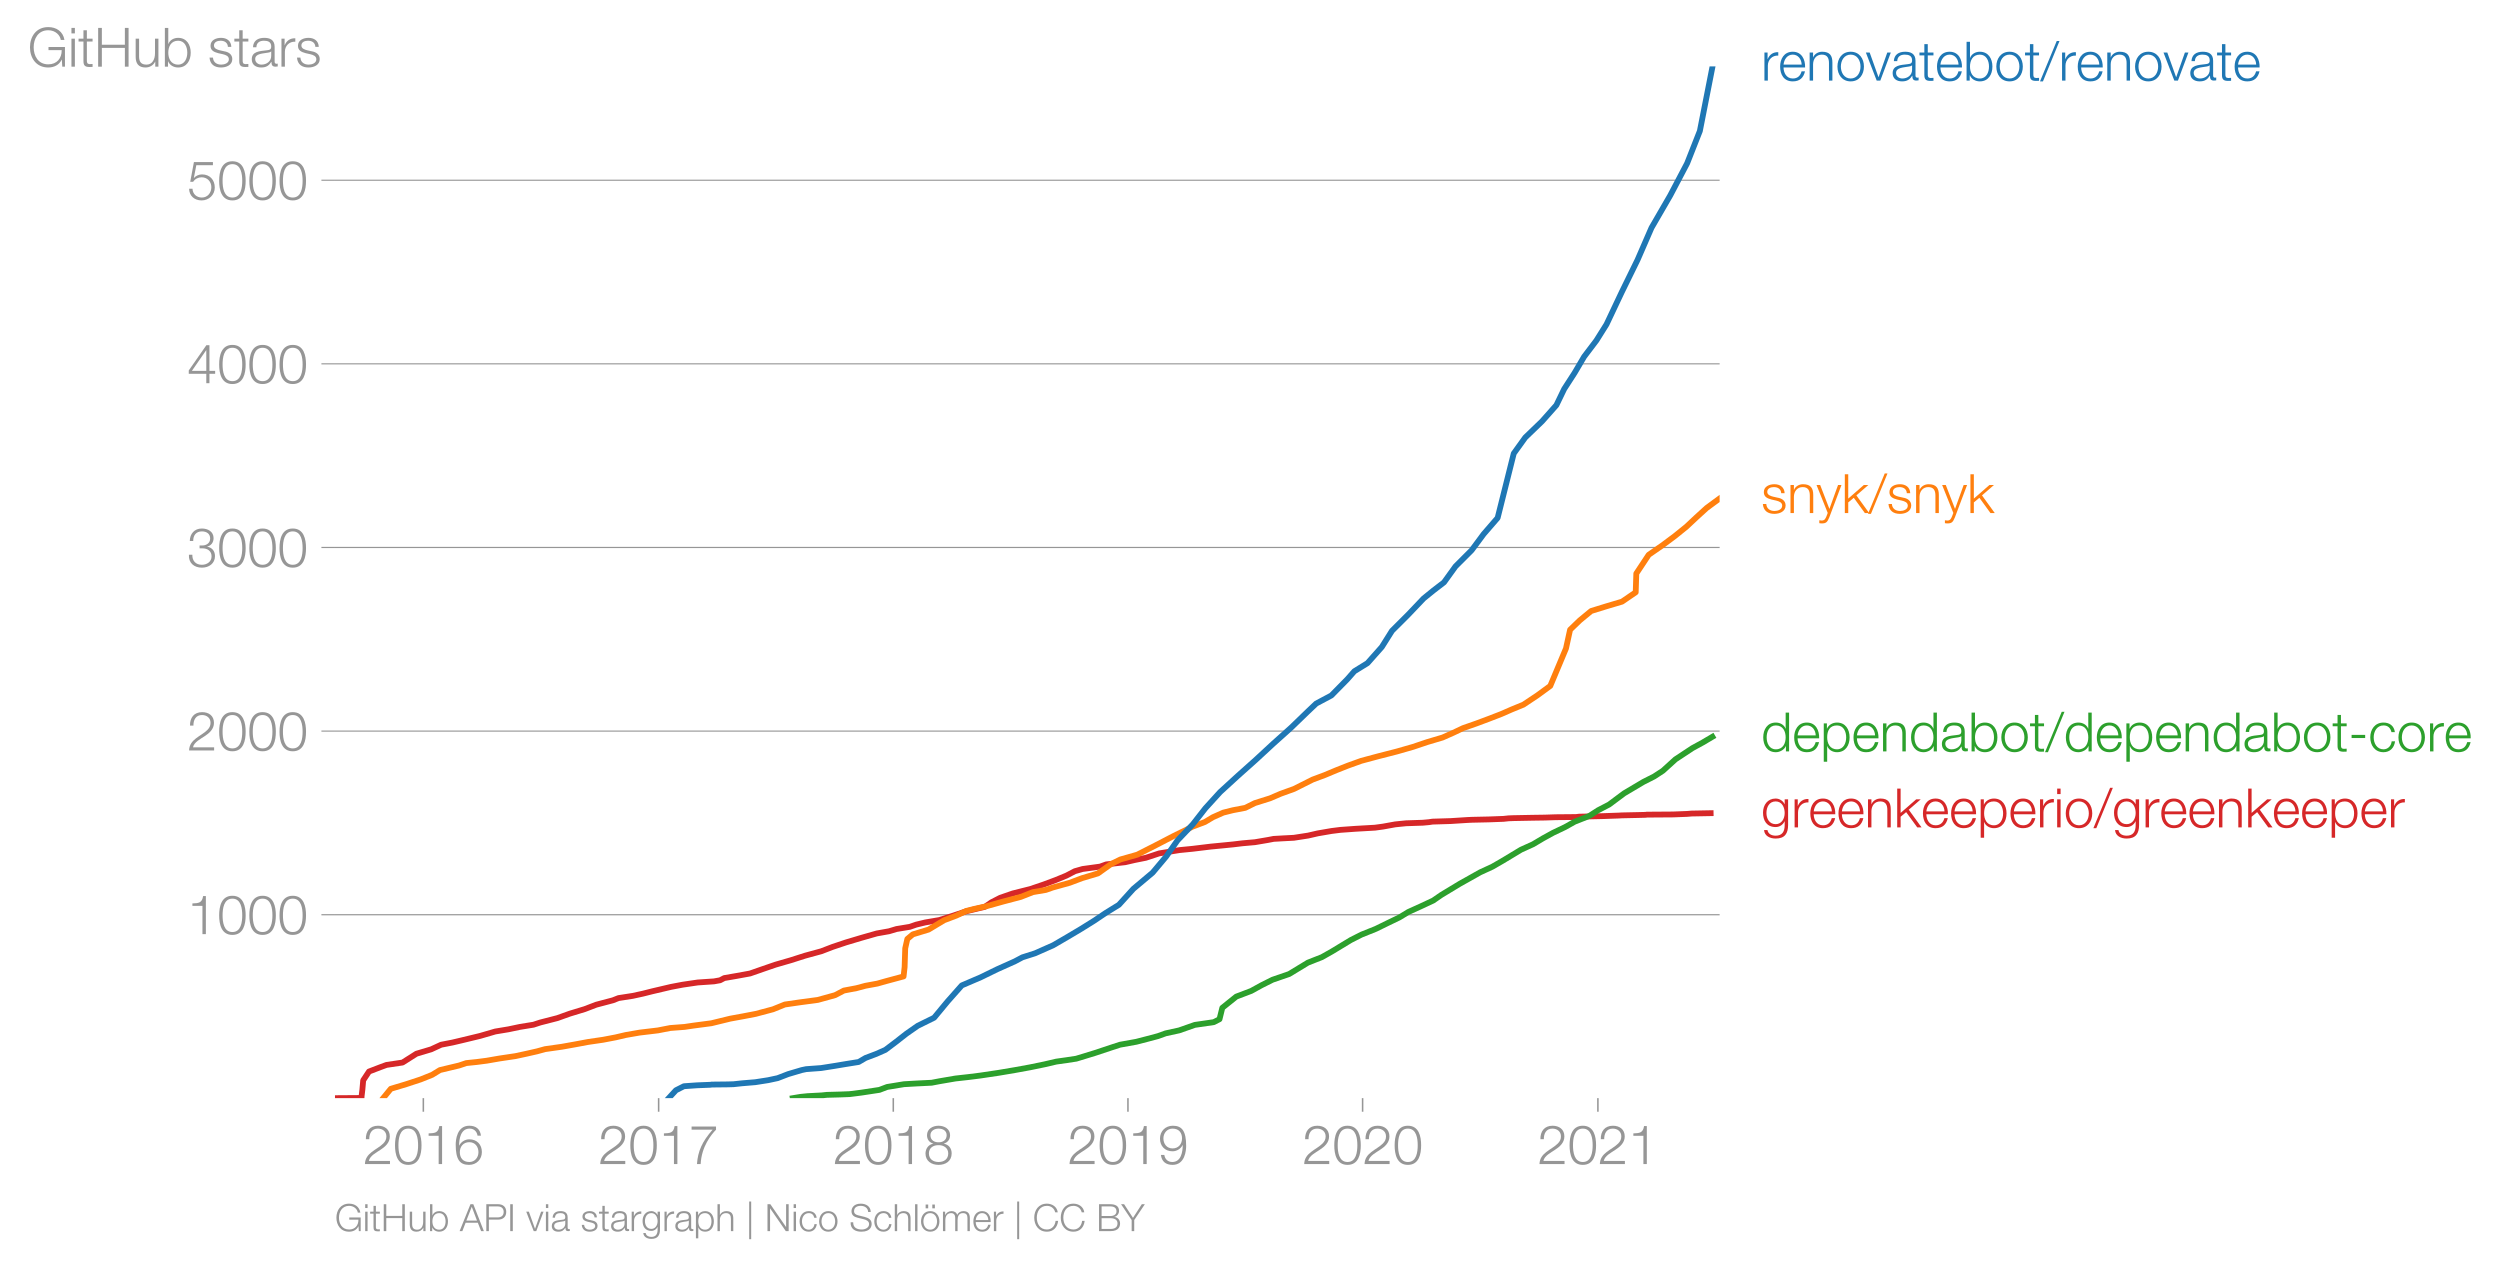
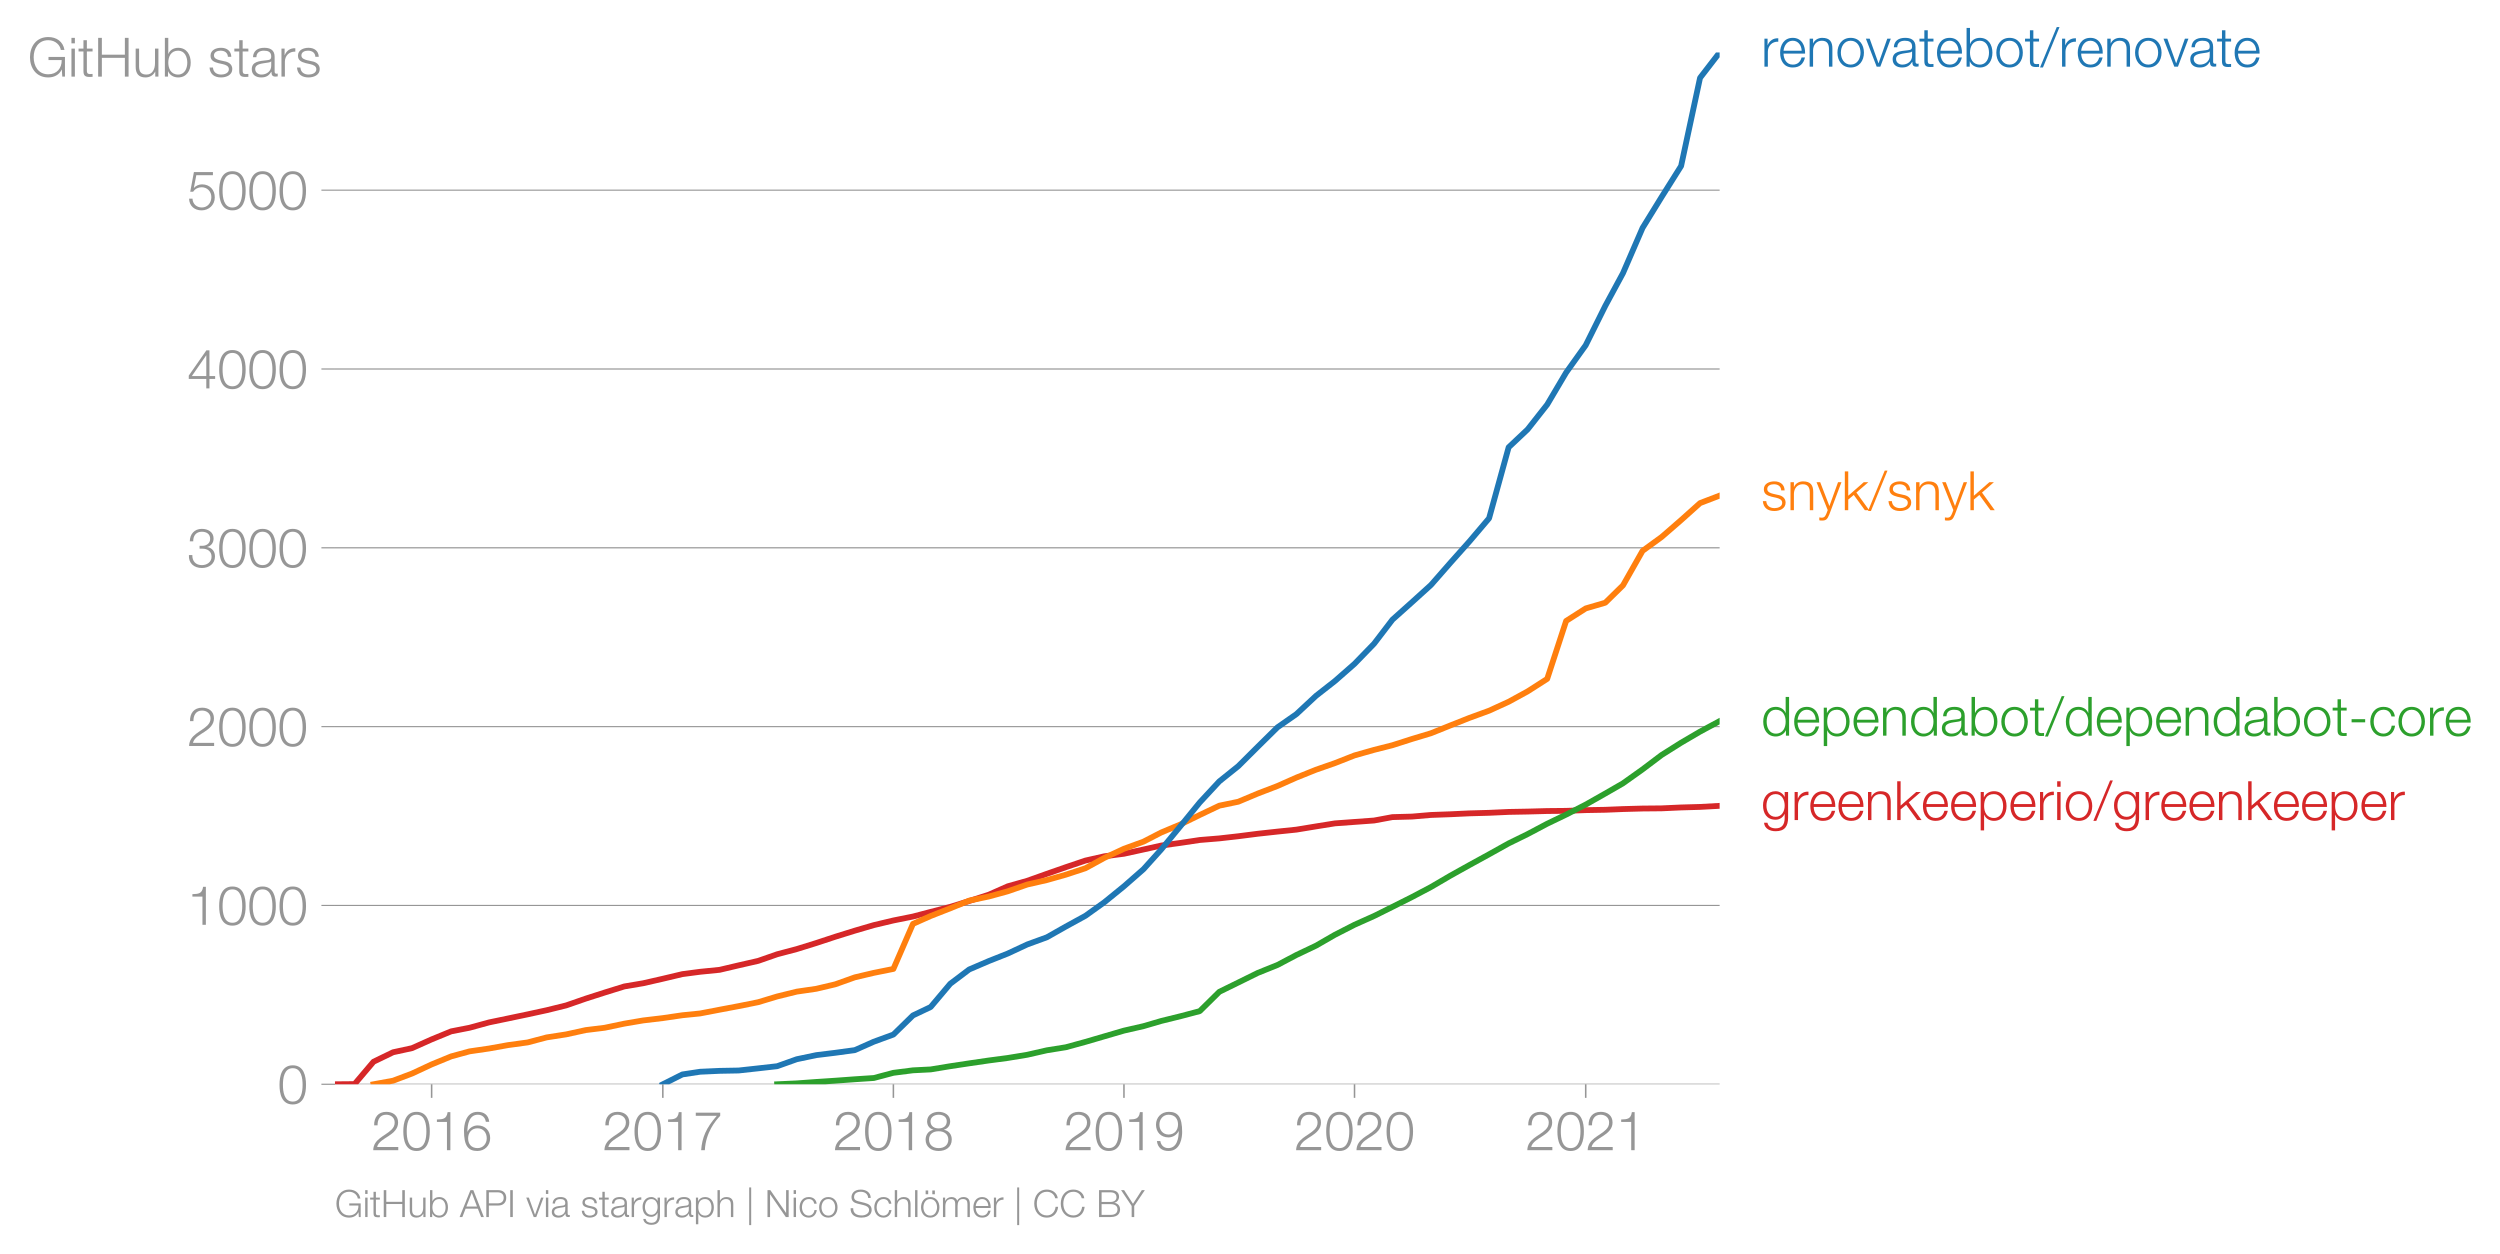
- <svg xmlns="http://www.w3.org/2000/svg" xmlns:xlink="http://www.w3.org/1999/xlink" height="435.74" viewBox="0 0 644.784 326.805" width="859.712">
+ <svg xmlns="http://www.w3.org/2000/svg" xmlns:xlink="http://www.w3.org/1999/xlink" height="430.899" viewBox="0 0 644.784 323.174" width="859.712">
  <defs>
    <style>*{stroke-linecap:butt;stroke-linejoin:round}</style>
  </defs>
  <g id="figure_1">
-     <path d="M0 326.805h644.784V0H0z" style="fill:none" id="patch_1" />
+     <path d="M0 323.174h644.784V0H0z" style="fill:none" id="patch_1" />
    <g id="axes_1">
-       <path d="M86.396 283.23h357.12V17.118H86.396z" style="fill:none" id="patch_2" />
+       <path d="M86.396 279.647h357.12V13.535H86.396z" style="fill:none" id="patch_2" />
      <g id="matplotlib.axis_1">
        <g id="xtick_1">
          <g id="line2d_1">
            <defs>
-               <path d="M0 0v3.5" id="mf4d2f954bc" style="stroke:#969696;stroke-width:.4" />
-             </defs>
-             <use style="fill:#969696;stroke:#969696;stroke-width:.4" x="109.185" xlink:href="#mf4d2f954bc" y="283.23" />
-           </g>
-           <g style="fill:#969696" transform="matrix(.14 0 0 -.14 93.619 300.227)" id="text_1">
+               <path d="M0 0v3.5" id="mcdf893450f" style="stroke:#969696;stroke-width:.4" />
+             </defs>
+             <use style="fill:#969696;stroke:#969696;stroke-width:.4" x="111.323" xlink:href="#mcdf893450f" y="279.647" />
+           </g>
+           <g style="fill:#969696" transform="matrix(.14 0 0 -.14 95.757 296.644)" id="text_1">
            <defs>
              <path d="M3181 371H691c109 602 909 999 1344 1293 583 378 1127 845 1127 1594 0 832-608 1260-1389 1260-973 0-1453-665-1434-1587h403c-12 659 276 1248 1012 1248 544 0 1004-333 1004-915 0-358-128-595-371-845C1626 1658 262 1331 230 0h2951v371z" id="HelveticaNeue-Light-32" transform="scale(.01563)" />
              <path d="M1779 4179c1024 0 1159-1190 1159-1965 0-780-135-1971-1159-1971S621 1434 621 2214c0 775 134 1965 1158 1965zm0 339C474 4518 218 3258 218 2208 218 1165 474-96 1779-96c1306 0 1562 1261 1562 2310 0 1044-256 2304-1562 2304z" id="HelveticaNeue-Light-30" transform="scale(.01563)" />
              <path d="M621 3328h1184V0h403v4480h-326c-122-826-557-838-1261-864v-288z" id="HelveticaNeue-Light-31" transform="scale(.01563)" />
              <path d="M1856 2579c685 0 1082-531 1082-1184 0-621-436-1152-1076-1152-780 0-1120 519-1120 1152 0 659 410 1184 1114 1184zm1376 768c-96 781-589 1171-1376 1171-1466 0-1600-1702-1600-2233C256 538 736-96 1824-96c883 0 1517 646 1517 1517 0 877-583 1497-1479 1497-505 0-979-300-1190-742h-13c0 813 192 2003 1235 2003 519 0 864-339 935-832h403z" id="HelveticaNeue-Light-36" transform="scale(.01563)" />
            </defs>
            <use xlink:href="#HelveticaNeue-Light-32" />
            <use x="55.6" xlink:href="#HelveticaNeue-Light-30" />
            <use x="111.2" xlink:href="#HelveticaNeue-Light-31" />
            <use x="166.8" xlink:href="#HelveticaNeue-Light-36" />
          </g>
        </g>
        <g id="xtick_2">
-           <use style="fill:#969696;stroke:#969696;stroke-width:.4" x="169.871" xlink:href="#mf4d2f954bc" y="283.23" id="line2d_2" />
-           <g style="fill:#969696" transform="matrix(.14 0 0 -.14 154.305 300.227)" id="text_2">
+           <use style="fill:#969696;stroke:#969696;stroke-width:.4" x="170.952" xlink:href="#mcdf893450f" y="279.647" id="line2d_2" />
+           <g style="fill:#969696" transform="matrix(.14 0 0 -.14 155.385 296.644)" id="text_2">
            <defs>
              <path d="M326 4051h2477C1562 2637 1069 1517 960 0h435c103 2086 1255 3469 1811 4051v371H326v-371z" id="HelveticaNeue-Light-37" transform="scale(.01563)" />
            </defs>
            <use xlink:href="#HelveticaNeue-Light-32" />
            <use x="55.6" xlink:href="#HelveticaNeue-Light-30" />
            <use x="111.2" xlink:href="#HelveticaNeue-Light-31" />
            <use x="166.8" xlink:href="#HelveticaNeue-Light-37" />
          </g>
        </g>
        <g id="xtick_3">
-           <use style="fill:#969696;stroke:#969696;stroke-width:.4" x="230.392" xlink:href="#mf4d2f954bc" y="283.23" id="line2d_3" />
-           <g style="fill:#969696" transform="matrix(.14 0 0 -.14 214.826 300.227)" id="text_3">
+           <use style="fill:#969696;stroke:#969696;stroke-width:.4" x="230.417" xlink:href="#mcdf893450f" y="279.647" id="line2d_3" />
+           <g style="fill:#969696" transform="matrix(.14 0 0 -.14 214.851 296.644)" id="text_3">
            <defs>
              <path d="M1779 243c-627 0-1139 339-1139 1011 0 660 525 986 1139 973 602 13 1139-326 1139-973 0-684-512-1011-1139-1011zm1357 3155c0 768-698 1120-1363 1120-659 0-1357-352-1357-1120 0-492 262-844 730-985v-13c-551-102-896-563-909-1146C237 352 941-96 1779-96c839 0 1543 448 1543 1350 0 602-340 1031-916 1146v13c455 134 730 499 730 985zm-1357-832c-473-12-960 231-960 832 0 512 467 781 960 781 538 0 954-269 954-781 0-576-461-844-954-832z" id="HelveticaNeue-Light-38" transform="scale(.01563)" />
            </defs>
            <use xlink:href="#HelveticaNeue-Light-32" />
            <use x="55.6" xlink:href="#HelveticaNeue-Light-30" />
            <use x="111.2" xlink:href="#HelveticaNeue-Light-31" />
            <use x="166.8" xlink:href="#HelveticaNeue-Light-38" />
          </g>
        </g>
        <g id="xtick_4">
-           <use style="fill:#969696;stroke:#969696;stroke-width:.4" x="290.913" xlink:href="#mf4d2f954bc" y="283.23" id="line2d_4" />
-           <g style="fill:#969696" transform="matrix(.14 0 0 -.14 275.347 300.227)" id="text_4">
+           <use style="fill:#969696;stroke:#969696;stroke-width:.4" x="289.883" xlink:href="#mcdf893450f" y="279.647" id="line2d_4" />
+           <g style="fill:#969696" transform="matrix(.14 0 0 -.14 274.317 296.644)" id="text_4">
            <defs>
              <path d="M1702 1843c-684 0-1081 531-1081 1184 0 621 435 1152 1075 1152 781 0 1120-518 1120-1152 0-659-410-1184-1114-1184zM326 1075C422 294 915-96 1702-96c1466 0 1600 1702 1600 2234 0 1747-480 2380-1568 2380-883 0-1516-646-1516-1516 0-877 582-1498 1478-1498 506 0 979 301 1190 742h13c0-812-192-2003-1235-2003-518 0-864 339-934 832H326z" id="HelveticaNeue-Light-39" transform="scale(.01563)" />
            </defs>
            <use xlink:href="#HelveticaNeue-Light-32" />
            <use x="55.6" xlink:href="#HelveticaNeue-Light-30" />
            <use x="111.2" xlink:href="#HelveticaNeue-Light-31" />
            <use x="166.8" xlink:href="#HelveticaNeue-Light-39" />
          </g>
        </g>
        <g id="xtick_5">
-           <use style="fill:#969696;stroke:#969696;stroke-width:.4" x="351.434" xlink:href="#mf4d2f954bc" y="283.23" id="line2d_5" />
-           <g style="fill:#969696" transform="matrix(.14 0 0 -.14 335.867 300.227)" id="text_5">
+           <use style="fill:#969696;stroke:#969696;stroke-width:.4" x="349.349" xlink:href="#mcdf893450f" y="279.647" id="line2d_5" />
+           <g style="fill:#969696" transform="matrix(.14 0 0 -.14 333.782 296.644)" id="text_5">
            <use xlink:href="#HelveticaNeue-Light-32" />
            <use x="55.6" xlink:href="#HelveticaNeue-Light-30" />
            <use x="111.2" xlink:href="#HelveticaNeue-Light-32" />
            <use x="166.8" xlink:href="#HelveticaNeue-Light-30" />
          </g>
        </g>
        <g id="xtick_6">
-           <use style="fill:#969696;stroke:#969696;stroke-width:.4" x="412.12" xlink:href="#mf4d2f954bc" y="283.23" id="line2d_6" />
-           <g style="fill:#969696" transform="matrix(.14 0 0 -.14 396.554 300.227)" id="text_6">
+           <use style="fill:#969696;stroke:#969696;stroke-width:.4" x="408.977" xlink:href="#mcdf893450f" y="279.647" id="line2d_6" />
+           <g style="fill:#969696" transform="matrix(.14 0 0 -.14 393.411 296.644)" id="text_6">
            <use xlink:href="#HelveticaNeue-Light-32" />
            <use x="55.6" xlink:href="#HelveticaNeue-Light-30" />
            <use x="111.2" xlink:href="#HelveticaNeue-Light-32" />
            <use x="166.8" xlink:href="#HelveticaNeue-Light-31" />
          </g>
        </g>
      </g>
      <g id="matplotlib.axis_2">
        <g id="ytick_1">
-           <path clip-path="url(#p1b70b46853)" d="M86.396 235.918h357.12" style="fill:none;stroke:#969696;stroke-linecap:square;stroke-width:.3" id="line2d_7" />
+           <path clip-path="url(#pc495fa85eb)" d="M86.396 279.647h357.12" style="fill:none;stroke:#969696;stroke-linecap:square;stroke-width:.3" id="line2d_7" />
          <g id="line2d_8">
            <defs>
-               <path d="M0 0h-3.5" id="m7466faf483" style="stroke:#969696;stroke-width:.3" />
-             </defs>
-             <use style="fill:#969696;stroke:#969696;stroke-width:.3" x="86.396" xlink:href="#m7466faf483" y="235.918" />
-           </g>
-           <g style="fill:#969696" transform="matrix(.14 0 0 -.14 48.264 240.917)" id="text_7">
+               <path d="M0 0h-3.5" id="madea8e3bd7" style="stroke:#969696;stroke-width:.3" />
+             </defs>
+             <use style="fill:#969696;stroke:#969696;stroke-width:.3" x="86.396" xlink:href="#madea8e3bd7" y="279.647" />
+           </g>
+           <use xlink:href="#HelveticaNeue-Light-30" style="fill:#969696" transform="matrix(.14 0 0 -.14 71.613 284.645)" id="text_7" />
+         </g>
+         <g id="ytick_2">
+           <path clip-path="url(#pc495fa85eb)" d="M86.396 233.527h357.12" style="fill:none;stroke:#969696;stroke-linecap:square;stroke-width:.3" id="line2d_9" />
+           <use style="fill:#969696;stroke:#969696;stroke-width:.3" x="86.396" xlink:href="#madea8e3bd7" y="233.527" id="line2d_10" />
+           <g style="fill:#969696" transform="matrix(.14 0 0 -.14 48.264 238.526)" id="text_8">
            <use xlink:href="#HelveticaNeue-Light-31" />
            <use x="55.6" xlink:href="#HelveticaNeue-Light-30" />
            <use x="111.2" xlink:href="#HelveticaNeue-Light-30" />
            <use x="166.8" xlink:href="#HelveticaNeue-Light-30" />
          </g>
        </g>
-         <g id="ytick_2">
-           <path clip-path="url(#p1b70b46853)" d="M86.396 188.56h357.12" style="fill:none;stroke:#969696;stroke-linecap:square;stroke-width:.3" id="line2d_9" />
-           <use style="fill:#969696;stroke:#969696;stroke-width:.3" x="86.396" xlink:href="#m7466faf483" y="188.559" id="line2d_10" />
-           <g style="fill:#969696" transform="matrix(.14 0 0 -.14 48.264 193.558)" id="text_8">
-             <use xlink:href="#HelveticaNeue-Light-32" />
-             <use x="55.6" xlink:href="#HelveticaNeue-Light-30" />
-             <use x="111.2" xlink:href="#HelveticaNeue-Light-30" />
-             <use x="166.8" xlink:href="#HelveticaNeue-Light-30" />
-           </g>
-         </g>
        <g id="ytick_3">
-           <path clip-path="url(#p1b70b46853)" d="M86.396 141.2h357.12" style="fill:none;stroke:#969696;stroke-linecap:square;stroke-width:.3" id="line2d_11" />
-           <use style="fill:#969696;stroke:#969696;stroke-width:.3" x="86.396" xlink:href="#m7466faf483" y="141.2" id="line2d_12" />
-           <g style="fill:#969696" transform="matrix(.14 0 0 -.14 48.264 146.198)" id="text_9">
+           <path clip-path="url(#pc495fa85eb)" d="M86.396 187.407h357.12" style="fill:none;stroke:#969696;stroke-linecap:square;stroke-width:.3" id="line2d_11" />
+           <use style="fill:#969696;stroke:#969696;stroke-width:.3" x="86.396" xlink:href="#madea8e3bd7" y="187.407" id="line2d_12" />
+           <g style="fill:#969696" transform="matrix(.14 0 0 -.14 48.264 192.406)" id="text_9">
+             <use xlink:href="#HelveticaNeue-Light-32" />
+             <use x="55.6" xlink:href="#HelveticaNeue-Light-30" />
+             <use x="111.2" xlink:href="#HelveticaNeue-Light-30" />
+             <use x="166.8" xlink:href="#HelveticaNeue-Light-30" />
+           </g>
+         </g>
+         <g id="ytick_4">
+           <path clip-path="url(#pc495fa85eb)" d="M86.396 141.287h357.12" style="fill:none;stroke:#969696;stroke-linecap:square;stroke-width:.3" id="line2d_13" />
+           <use style="fill:#969696;stroke:#969696;stroke-width:.3" x="86.396" xlink:href="#madea8e3bd7" y="141.287" id="line2d_14" />
+           <g style="fill:#969696" transform="matrix(.14 0 0 -.14 48.264 146.286)" id="text_10">
            <defs>
              <path d="M211 1427C147 467 813-96 1741-96c825 0 1542 486 1542 1363 0 589-339 1011-921 1107v13c480 115 755 506 755 992 0 794-685 1139-1389 1139-870 0-1408-627-1414-1472h403c-13 666 345 1133 1017 1133 538 0 980-256 980-845 0-563-493-819-909-812h-339v-340h339c595 0 1075-313 1075-947 0-640-557-992-1146-992-723 0-1145 474-1120 1184H211z" id="HelveticaNeue-Light-33" transform="scale(.01563)" />
            </defs>
            <use xlink:href="#HelveticaNeue-Light-33" />
            <use x="55.6" xlink:href="#HelveticaNeue-Light-30" />
            <use x="111.2" xlink:href="#HelveticaNeue-Light-30" />
            <use x="166.8" xlink:href="#HelveticaNeue-Light-30" />
          </g>
        </g>
-         <g id="ytick_4">
-           <path clip-path="url(#p1b70b46853)" d="M86.396 93.84h357.12" style="fill:none;stroke:#969696;stroke-linecap:square;stroke-width:.3" id="line2d_13" />
-           <use style="fill:#969696;stroke:#969696;stroke-width:.3" x="86.396" xlink:href="#m7466faf483" y="93.841" id="line2d_14" />
-           <g style="fill:#969696" transform="matrix(.14 0 0 -.14 48.264 98.839)" id="text_10">
+         <g id="ytick_5">
+           <path clip-path="url(#pc495fa85eb)" d="M86.396 95.167h357.12" style="fill:none;stroke:#969696;stroke-linecap:square;stroke-width:.3" id="line2d_15" />
+           <use style="fill:#969696;stroke:#969696;stroke-width:.3" x="86.396" xlink:href="#madea8e3bd7" y="95.167" id="line2d_16" />
+           <g style="fill:#969696" transform="matrix(.14 0 0 -.14 48.264 100.166)" id="text_11">
            <defs>
              <path d="M192 1114h2067V0h371v1114h672v339h-672v3027h-364L192 1504v-390zm365 339 1689 2438h13V1453H557z" id="HelveticaNeue-Light-34" transform="scale(.01563)" />
            </defs>
            <use xlink:href="#HelveticaNeue-Light-34" />
            <use x="55.6" xlink:href="#HelveticaNeue-Light-30" />
            <use x="111.2" xlink:href="#HelveticaNeue-Light-30" />
            <use x="166.8" xlink:href="#HelveticaNeue-Light-30" />
          </g>
        </g>
-         <g id="ytick_5">
-           <path clip-path="url(#p1b70b46853)" d="M86.396 46.481h357.12" style="fill:none;stroke:#969696;stroke-linecap:square;stroke-width:.3" id="line2d_15" />
-           <use style="fill:#969696;stroke:#969696;stroke-width:.3" x="86.396" xlink:href="#m7466faf483" y="46.481" id="line2d_16" />
-           <g style="fill:#969696" transform="matrix(.14 0 0 -.14 48.264 51.48)" id="text_11">
+         <g id="ytick_6">
+           <path clip-path="url(#pc495fa85eb)" d="M86.396 49.047h357.12" style="fill:none;stroke:#969696;stroke-linecap:square;stroke-width:.3" id="line2d_17" />
+           <use style="fill:#969696;stroke:#969696;stroke-width:.3" x="86.396" xlink:href="#madea8e3bd7" y="49.047" id="line2d_18" />
+           <g style="fill:#969696" transform="matrix(.14 0 0 -.14 48.264 54.046)" id="text_12">
            <defs>
              <path d="M230 1280C250 429 870-96 1702-96c858 0 1556 640 1556 1517 0 902-583 1549-1504 1549-346 0-724-154-948-416l-12 12 288 1485h1958v371H800L365 2099h345c218 339 602 531 999 531 665 0 1145-505 1145-1164 0-653-428-1223-1120-1223-614 0-1081 416-1100 1037H230z" id="HelveticaNeue-Light-35" transform="scale(.01563)" />
            </defs>
            <use xlink:href="#HelveticaNeue-Light-35" />
            <use x="55.6" xlink:href="#HelveticaNeue-Light-30" />
            <use x="111.2" xlink:href="#HelveticaNeue-Light-30" />
            <use x="166.8" xlink:href="#HelveticaNeue-Light-30" />
          </g>
        </g>
-         <g style="fill:#969696" transform="matrix(.14 0 0 -.14 7.2 17.197)" id="text_12">
+         <g style="fill:#969696" transform="matrix(.14 0 0 -.14 7.2 19.763)" id="text_13">
          <defs>
            <path d="M4365 2323H2426v-371h1555c19-966-570-1677-1581-1677-1210 0-1722 1011-1722 2010 0 998 512 2009 1722 2009 870 0 1414-620 1472-1145h435c-166 998-947 1517-1907 1517-1440 0-2157-1133-2157-2381S960-96 2400-96c659 0 1274 275 1581 928h13l57-832h314v2323z" id="HelveticaNeue-Light-47" transform="scale(.01563)" />
            <path d="M390 0h404v3302H390V0zm0 3923h404v647H390v-647z" id="HelveticaNeue-Light-69" transform="scale(.01563)" />
            <path d="M1024 4294H621v-992H45v-339h576V704c-7-563 179-742 717-742 121 0 236 12 358 12v346c-115-13-230-19-346-19-288 19-326 173-326 435v2227h672v339h-672v992z" id="HelveticaNeue-Light-74" transform="scale(.01563)" />
            <path d="M461 0h435v2214h2714V0h435v4570h-435V2586H896v1984H461V0z" id="HelveticaNeue-Light-48" transform="scale(.01563)" />
            <path d="M3059 3302h-403V1568c0-672-301-1325-992-1325-640 0-864 314-883 909v2150H378V1158C378 390 704-96 1536-96c493 0 928 250 1139 691h13V0h371v3302z" id="HelveticaNeue-Light-75" transform="scale(.01563)" />
            <path d="M3027 1651c0-685-313-1408-1081-1408-858 0-1159 723-1159 1408s301 1408 1159 1408c768 0 1081-723 1081-1408zM384 0h371v627h13C954 179 1414-96 1946-96c1004 0 1484 813 1484 1747 0 935-480 1747-1484 1747-493 0-973-249-1146-723h-13v1895H384V0z" id="HelveticaNeue-Light-62" transform="scale(.01563)" />
            <path d="M2765 2336c-26 717-551 1062-1210 1062-582 0-1241-256-1241-928 0-563 396-742 921-883l519-115c364-90 723-218 723-602 0-460-525-627-903-627-537 0-940 282-972 826H198C262 262 787-96 1555-96c615 0 1325 275 1325 992 0 576-480 845-941 915l-537 122c-276 70-685 198-685 557 0 428 422 569 781 569 460 0 844-224 864-723h403z" id="HelveticaNeue-Light-73" transform="scale(.01563)" />
            <path d="M2496 1280c6-646-538-1037-1152-1037-378 0-736 250-736 653 0 646 851 640 1536 762 109 19 288 51 339 147h13v-525zM749 2291c13 538 384 768 883 768 474 0 864-134 864-678 0-365-186-410-518-448-871-103-1773-135-1773-1063 0-665 499-966 1107-966 634 0 922 243 1203 672h13c0-346 64-576 474-576 108 0 172 6 262 26v339c-32-13-83-26-128-26-160 0-237 90-237 243v1754c0 883-633 1062-1216 1062-755 0-1299-332-1337-1107h403z" id="HelveticaNeue-Light-61" transform="scale(.01563)" />
            <path d="M384 0h403v1760c0 685 499 1222 1229 1184v403c-595 26-1043-288-1248-819h-13v774H384V0z" id="HelveticaNeue-Light-72" transform="scale(.01563)" />
          </defs>
          <use xlink:href="#HelveticaNeue-Light-47" />
          <use x="74.1" xlink:href="#HelveticaNeue-Light-69" />
          <use x="92.6" xlink:href="#HelveticaNeue-Light-74" />
          <use x="122.2" xlink:href="#HelveticaNeue-Light-48" />
          <use x="192.6" xlink:href="#HelveticaNeue-Light-75" />
          <use x="246.3" xlink:href="#HelveticaNeue-Light-62" />
          <use x="303.7" xlink:href="#HelveticaNeue-Light-20" />
          <use x="331.5" xlink:href="#HelveticaNeue-Light-73" />
          <use x="379.6" xlink:href="#HelveticaNeue-Light-74" />
          <use x="409.2" xlink:href="#HelveticaNeue-Light-61" />
          <use x="461.1" xlink:href="#HelveticaNeue-Light-72" />
          <use x="492.6" xlink:href="#HelveticaNeue-Light-73" />
        </g>
      </g>
-       <path clip-path="url(#p1b70b46853)" d="m86.396 283.23 6.845-.047.002-.095.006-.142.016-.284.07-.568.137-1.137.2-2.32 1.5-2.274 2.967-1.136 1.55-.569 4.132-.615 3.583-2.274 3.809-1.136 2.564-1.184 2.93-.568 2.419-.569 4.702-1.136 3.91-1.137 3.422-.568 2.924-.616 3.509-.568 1.745-.569 4.417-1.136 3.172-1.137 3.888-1.184 2.968-1.136 4.305-1.137 1.438-.568 3.657-.569 2.61-.568 2.445-.616 4.84-1.136 3.004-.569 3.875-.568 4.186-.284 1.574-.284 1.085-.569 3.28-.568 3.377-.616 3.25-1.136 3.309-1.137 3.93-1.136 3.71-1.184 4.16-1.137 2.966-1.137 3.394-1.136 3.964-1.184 3.985-1.137 3.187-.568 1.894-.569 3.445-.568 1.637-.568 2.365-.568 3.608-.616 3.578-1.137 3.391-1.136 4.774-1.137 1.734-1.184 2.212-1.137 3.28-1.136 4.522-1.137 3.486-1.184 3.041-1.136 2.762-1.137 2.174-1.137 2.003-.568 4.496-.616 1.579-.568 4.918-.568 2.47-.569 2.839-.568 3.46-1.137 3.477-.568 1.768-.284 3.357-.332 4.69-.568 2.95-.284 2.865-.284 2.361-.284 3.226-.284 3.333-.569 1.479-.284 2.49-.142 2.736-.142 3.673-.568 2.477-.569 3.57-.615 2.266-.285 3.958-.284 4.967-.284 2.081-.284 3.138-.568 2.796-.284 4.314-.143 1.57-.142.948-.142 4.662-.142 4.457-.284 1.094-.047 4.27-.095 3.812-.142 1.335-.142 1.297-.048 4.845-.094 3.224-.048 2.784-.094 5.272-.048.75-.094 2.181-.048 3.998-.094 4.056-.143.757-.047 4.402-.095 1.795-.047.221-.047 6.816-.048 3.653-.142 1.134-.095 4.91-.094" style="fill:none;stroke:#d62728;stroke-linecap:square;stroke-width:1.5" id="line2d_17" />
-       <path clip-path="url(#p1b70b46853)" d="m204.467 283.23 1.988-.331 1.875-.19 3.57-.189 1.365-.142 3.429-.095 2.425-.094 3.008-.38 4.682-.71 1.997-.757 4.337-.71 3.292-.19 3.847-.19 1.986-.379 4.136-.71 3.386-.379 3.021-.379 4.763-.71 4.207-.71 3.892-.71 3.692-.759 3.05-.71 2.688-.379 2.49-.379 4.802-1.468 4.272-1.42 2.178-.711 4.228-.758 2.748-.71 2.852-.758 1.958-.71 3.483-.758 4.045-1.42 4.891-.711 1.476-.758.726-2.936 3.596-2.89 3.859-1.467 2.67-1.469 2.839-1.42 4.271-1.468 4.84-2.937 3.61-1.42 2.597-1.469 4.848-2.936 2.8-1.42 3.67-1.469 2.998-1.468 3.046-1.468 2.34-1.42 3.243-1.47 3.144-1.467 2.134-1.468 4.781-2.89 2.622-1.467 2.608-1.469 3.09-1.42 2.552-1.468 4.878-2.937 3.13-1.42 2.467-1.469 2.667-1.468 3.08-1.468 2.534-1.42 3.743-1.469 2.271-1.468 2.832-1.468 3.87-2.889 4.951-2.936 2.8-1.421 2.248-1.468 3.23-2.937 4.37-2.888 2.691-1.469 2.479-1.468" style="fill:none;stroke:#2ca02c;stroke-linecap:square;stroke-width:1.5" id="line2d_18" />
-       <path clip-path="url(#p1b70b46853)" d="m98.82 283.23 1.974-2.415 3.951-1.184 3.745-1.231 2.959-1.184 2.02-1.232 4.961-1.184 1.821-.615 2.73-.284 2.554-.332 3.284-.568 4.134-.616 2.851-.616 2.713-.615 2.074-.569 4.337-.615 3.441-.616 3.305-.616 3.872-.568 3.232-.616 2.637-.615 3.547-.616 4.738-.568 3.148-.616 3.72-.284 2.253-.332 4.661-.615 4.854-1.184 3.381-.616 3.2-.616 4.45-1.183 3.054-1.232 3.922-.568 4.594-.616 4.452-1.231 2.257-1.184 3.254-.616 2.302-.615 3.091-.569 2.179-.615 4.573-1.232.268-2.415.155-4.83.547-2.416 1.414-1.184 4.056-1.231 4.015-2.416 3.134-1.184 2.618-1.231 2.297-.568 2.823-.616 4.393-1.231 4.5-1.184 3.138-1.232 3.34-.568 1.754-.616 4.415-1.231 3.14-1.184 4.125-1.231 3.39-2.416 2.408-1.184 4.336-1.231 4.756-2.415 4.649-2.416 4.9-2.415 3.15-1.184 2.064-1.231 2.668-1.184 2.463-.616 3.207-.616 2.481-1.231 3.92-1.231 2.755-1.184 3.42-1.232 4.813-2.415 3.169-1.184 2.937-1.231 2.992-1.184 3.428-1.232 4.41-1.184 4.801-1.231 4.129-1.184 3.656-1.231 3.978-1.184 2.776-1.232 2.494-1.184 3.516-1.23 3.168-1.185 3.19-1.231 2.708-1.184 3.004-1.232 3.62-2.415 3.304-2.415 4.051-9.662 1.06-4.83 2.503-2.416 2.93-2.415 3.831-1.184 4.135-1.231 3.525-2.415.152-4.831 3.195-4.83 3.492-2.416 3.241-2.415 2.993-2.416 2.573-2.415 2.65-2.415 3.348-2.463" style="fill:none;stroke:#ff7f0e;stroke-linecap:square;stroke-width:1.5" id="line2d_19" />
-       <g style="fill:#1f77b4" transform="matrix(.14 0 0 -.14 454.23 20.78)" id="text_13">
+       <path clip-path="url(#pc495fa85eb)" d="m86.396 279.647 5.05-.046 4.888-5.765 5.05-2.444 4.888-1.061 5.051-2.26 5.05-2.075 4.725-.923 5.05-1.383 4.888-1.015 5.05-1.06 4.888-1.062 5.05-1.245 5.051-1.752 4.888-1.569 5.05-1.568 4.888-.83 5.05-1.153 5.051-1.199 4.562-.6 5.05-.507 4.888-1.153 5.05-1.153 4.888-1.706 5.05-1.338 5.051-1.568 4.888-1.614 5.05-1.568 4.888-1.43 5.05-1.199 5.05-1.014 4.563-1.2 5.05-1.291 4.888-1.522 5.05-1.614 4.888-2.168 5.05-1.43 5.05-1.798 4.888-1.707 5.05-1.706 4.888-1.107 5.051-.646 5.05-1.106 4.562-1.015 5.05-.692 4.888-.738 5.05-.415 4.888-.553 5.05-.646 5.051-.553 4.888-.508 5.05-.83 4.888-.784 5.05-.369 5.051-.369 4.725-.876 5.05-.139 4.888-.415 5.05-.184 4.888-.23 5.05-.14 5.051-.23 4.888-.092 5.05-.138 4.888-.046 5.05-.185 5.05-.092 4.563-.185 5.05-.138 4.888-.046 5.05-.23 4.888-.139 5.05-.277" style="fill:none;stroke:#d62728;stroke-linecap:square;stroke-width:1.5" id="line2d_19" />
+       <path clip-path="url(#pc495fa85eb)" d="m200.44 279.647 5.05-.23 5.051-.37 4.888-.322 5.05-.37 4.888-.322 5.05-1.338 5.05-.645 4.563-.231 5.05-.83 4.888-.738 5.05-.738 4.888-.646 5.05-.83 5.05-1.153 4.888-.784 5.05-1.383 4.888-1.43 5.051-1.476 5.05-1.153 4.562-1.337 5.05-1.246 4.888-1.291 5.05-4.981 4.888-2.398 5.05-2.49 5.051-2.03 4.888-2.583 5.05-2.398 4.888-2.813 5.05-2.583 5.051-2.26 4.725-2.352 5.05-2.537 4.888-2.582 5.05-2.952 4.888-2.721 5.05-2.767 5.051-2.814 4.888-2.398 5.05-2.675 4.888-2.352 5.05-2.583 5.05-2.859 4.563-2.629 5.05-3.597 4.888-3.69 5.05-3.182 4.888-2.86 5.05-2.72" style="fill:none;stroke:#2ca02c;stroke-linecap:square;stroke-width:1.5" id="line2d_20" />
+       <path clip-path="url(#pc495fa85eb)" d="m96.334 279.647 5.05-.922 4.888-1.845 5.051-2.352 5.05-2.076 4.725-1.291 5.05-.738 4.888-.876 5.05-.692 4.888-1.291 5.05-.784 5.051-1.107 4.888-.6 5.05-1.06 4.888-.83 5.05-.6 5.051-.738 4.562-.461 5.05-.969 4.888-.922 5.05-1.015 4.888-1.476 5.05-1.245 5.051-.738 4.888-1.153 5.05-1.799 4.888-1.153 5.05-1.014 5.05-11.623 4.563-2.029 5.05-1.983 4.888-1.983 5.05-1.06 4.888-1.338 5.05-1.753 5.05-1.153 4.888-1.384 5.05-1.66 4.888-2.675 5.051-2.352 5.05-1.845 4.562-2.352 5.05-2.121 4.888-2.399 5.05-2.398 4.888-1.014 5.05-2.122 5.051-1.937 4.888-2.168 5.05-2.029 4.888-1.706 5.05-1.984 5.051-1.43 4.725-1.198 5.05-1.615 4.888-1.475 5.05-2.03 4.888-1.937 5.05-1.845 5.051-2.306 4.888-2.674 5.05-3.229 4.888-14.943 5.05-3.228 5.05-1.476 4.563-4.474 5.05-8.9 4.888-3.552 5.05-4.381 4.888-4.382 5.05-1.937" style="fill:none;stroke:#ff7f0e;stroke-linecap:square;stroke-width:1.5" id="line2d_21" />
+       <g style="fill:#1f77b4" transform="matrix(.14 0 0 -.14 454.23 17.197)" id="text_14">
        <defs>
          <path d="M3162 1542c32 928-391 1856-1453 1856-1050 0-1491-876-1491-1747C218 710 659-96 1709-96c832 0 1267 435 1440 1184h-403c-128-499-448-845-1037-845-775 0-1082 711-1088 1299h2541zM621 1882c64 601 429 1177 1088 1177 653 0 1030-569 1049-1177H621z" id="HelveticaNeue-Light-65" transform="scale(.01563)" />
          <path d="M378 0h403v1926c13 647 397 1133 1037 1133 652 0 838-429 838-998V0h403v2125c0 787-281 1273-1209 1273-468 0-909-268-1056-665h-13v569H378V0z" id="HelveticaNeue-Light-6e" transform="scale(.01563)" />
          <path d="M1779 3398c-1011 0-1561-800-1561-1747S768-96 1779-96s1562 800 1562 1747-551 1747-1562 1747zm0-339c775 0 1159-704 1159-1408S2554 243 1779 243c-774 0-1158 704-1158 1408s384 1408 1158 1408z" id="HelveticaNeue-Light-6f" transform="scale(.01563)" />
          <path d="M1286 0h429l1235 3302h-416L1510 403h-12L461 3302H13L1286 0z" id="HelveticaNeue-Light-76" transform="scale(.01563)" />
          <path d="m262-96 1952 4762h-326L-83-96h345z" id="HelveticaNeue-Light-2f" transform="scale(.01563)" />
        </defs>
        <use xlink:href="#HelveticaNeue-Light-72" />
        <use x="31.5" xlink:href="#HelveticaNeue-Light-65" />
        <use x="83.4" xlink:href="#HelveticaNeue-Light-6e" />
        <use x="137.1" xlink:href="#HelveticaNeue-Light-6f" />
        <use x="192.7" xlink:href="#HelveticaNeue-Light-76" />
        <use x="239" xlink:href="#HelveticaNeue-Light-61" />
        <use x="290.9" xlink:href="#HelveticaNeue-Light-74" />
        <use x="320.5" xlink:href="#HelveticaNeue-Light-65" />
        <use x="372.4" xlink:href="#HelveticaNeue-Light-62" />
        <use x="429.8" xlink:href="#HelveticaNeue-Light-6f" />
        <use x="485.4" xlink:href="#HelveticaNeue-Light-74" />
        <use x="515" xlink:href="#HelveticaNeue-Light-2f" />
        <use x="548.3" xlink:href="#HelveticaNeue-Light-72" />
        <use x="579.8" xlink:href="#HelveticaNeue-Light-65" />
        <use x="631.7" xlink:href="#HelveticaNeue-Light-6e" />
        <use x="685.4" xlink:href="#HelveticaNeue-Light-6f" />
        <use x="741" xlink:href="#HelveticaNeue-Light-76" />
        <use x="787.3" xlink:href="#HelveticaNeue-Light-61" />
        <use x="839.2" xlink:href="#HelveticaNeue-Light-74" />
        <use x="868.8" xlink:href="#HelveticaNeue-Light-65" />
      </g>
-       <g style="fill:#ff7f0e" transform="matrix(.14 0 0 -.14 454.23 132.322)" id="text_14">
+       <g style="fill:#ff7f0e" transform="matrix(.14 0 0 -.14 454.23 131.587)" id="text_15">
        <defs>
          <path d="m1331 13-141-378c-134-307-217-518-576-518-89 0-179 13-275 32v-339c64-26 147-26 307-32 506 0 640 160 871 716l1433 3808h-403L1530 486 442 3302H13L1331 13z" id="HelveticaNeue-Light-79" transform="scale(.01563)" />
          <path d="M384 0h403v1254l653 544L2746 0h505L1747 2080l1408 1222h-537L787 1702v2868H384V0z" id="HelveticaNeue-Light-6b" transform="scale(.01563)" />
        </defs>
        <use xlink:href="#HelveticaNeue-Light-73" />
        <use x="48.1" xlink:href="#HelveticaNeue-Light-6e" />
        <use x="101.8" xlink:href="#HelveticaNeue-Light-79" />
        <use x="148.1" xlink:href="#HelveticaNeue-Light-6b" />
        <use x="198.1" xlink:href="#HelveticaNeue-Light-2f" />
        <use x="231.4" xlink:href="#HelveticaNeue-Light-73" />
        <use x="279.5" xlink:href="#HelveticaNeue-Light-6e" />
        <use x="333.2" xlink:href="#HelveticaNeue-Light-79" />
        <use x="379.5" xlink:href="#HelveticaNeue-Light-6b" />
      </g>
-       <g style="fill:#2ca02c" transform="matrix(.14 0 0 -.14 454.23 193.794)" id="text_15">
+       <g style="fill:#2ca02c" transform="matrix(.14 0 0 -.14 454.23 189.744)" id="text_16">
        <defs>
          <path d="M646 1651c0 685 314 1408 1082 1408 858 0 1158-723 1158-1408S2586 243 1728 243C960 243 646 966 646 1651zm2644 2919h-404V2675h-12c-173 474-653 723-1146 723-1005 0-1485-812-1485-1747C243 717 723-96 1728-96c480 0 1005 294 1178 723h12V0h372v4570z" id="HelveticaNeue-Light-64" transform="scale(.01563)" />
          <path d="M3027 1651c0-685-313-1408-1081-1408-858 0-1159 723-1159 1408 0 749 269 1408 1159 1408 768 0 1081-723 1081-1408zM384-1222h403V627h13C973 154 1453-96 1946-96c1004 0 1484 813 1484 1747 0 935-480 1747-1484 1747-532 0-992-275-1178-723h-13v627H384v-4524z" id="HelveticaNeue-Light-70" transform="scale(.01563)" />
          <path d="M1984 1574v372H384v-372h1600z" id="HelveticaNeue-Light-2d" transform="scale(.01563)" />
          <path d="M3117 2266c-90 755-634 1132-1338 1132-1011 0-1561-800-1561-1747S768-96 1779-96c736 0 1255 486 1363 1280h-403c-51-550-461-941-960-941-774 0-1158 704-1158 1408s384 1408 1158 1408c525 0 826-301 935-793h403z" id="HelveticaNeue-Light-63" transform="scale(.01563)" />
        </defs>
        <use xlink:href="#HelveticaNeue-Light-64" />
        <use x="57.4" xlink:href="#HelveticaNeue-Light-65" />
        <use x="109.3" xlink:href="#HelveticaNeue-Light-70" />
        <use x="166.7" xlink:href="#HelveticaNeue-Light-65" />
        <use x="218.6" xlink:href="#HelveticaNeue-Light-6e" />
        <use x="272.3" xlink:href="#HelveticaNeue-Light-64" />
        <use x="329.7" xlink:href="#HelveticaNeue-Light-61" />
        <use x="381.6" xlink:href="#HelveticaNeue-Light-62" />
        <use x="439" xlink:href="#HelveticaNeue-Light-6f" />
        <use x="494.6" xlink:href="#HelveticaNeue-Light-74" />
        <use x="524.2" xlink:href="#HelveticaNeue-Light-2f" />
        <use x="557.5" xlink:href="#HelveticaNeue-Light-64" />
        <use x="614.9" xlink:href="#HelveticaNeue-Light-65" />
        <use x="666.8" xlink:href="#HelveticaNeue-Light-70" />
        <use x="724.2" xlink:href="#HelveticaNeue-Light-65" />
        <use x="776.1" xlink:href="#HelveticaNeue-Light-6e" />
        <use x="829.8" xlink:href="#HelveticaNeue-Light-64" />
        <use x="887.2" xlink:href="#HelveticaNeue-Light-61" />
        <use x="939.1" xlink:href="#HelveticaNeue-Light-62" />
        <use x="996.5" xlink:href="#HelveticaNeue-Light-6f" />
        <use x="1052.1" xlink:href="#HelveticaNeue-Light-74" />
        <use x="1081.7" xlink:href="#HelveticaNeue-Light-2d" />
        <use x="1118.7" xlink:href="#HelveticaNeue-Light-63" />
        <use x="1170.6" xlink:href="#HelveticaNeue-Light-6f" />
        <use x="1226.2" xlink:href="#HelveticaNeue-Light-72" />
        <use x="1257.7" xlink:href="#HelveticaNeue-Light-65" />
      </g>
-       <g style="fill:#d62728" transform="matrix(.14 0 0 -.14 454.23 213.39)" id="text_16">
+       <g style="fill:#d62728" transform="matrix(.14 0 0 -.14 454.23 211.5)" id="text_17">
        <defs>
          <path d="M1709 378c-743 0-1088 646-1088 1312 0 684 320 1369 1088 1369 761 0 1062-723 1062-1369 0-672-365-1312-1062-1312zm1465 2924h-403v-569h-13c-160 365-569 665-1049 665-954 0-1491-755-1491-1664C218 794 653 38 1709 38c473 0 864 276 1049 679h13V269c0-807-320-1248-1062-1248-448 0-877 173-967 659H339c58-704 711-998 1370-998 1081 0 1459 601 1465 1587v3033z" id="HelveticaNeue-Light-67" transform="scale(.01563)" />
        </defs>
        <use xlink:href="#HelveticaNeue-Light-67" />
        <use x="55.6" xlink:href="#HelveticaNeue-Light-72" />
        <use x="87.1" xlink:href="#HelveticaNeue-Light-65" />
        <use x="139" xlink:href="#HelveticaNeue-Light-65" />
        <use x="190.9" xlink:href="#HelveticaNeue-Light-6e" />
        <use x="244.6" xlink:href="#HelveticaNeue-Light-6b" />
        <use x="294.6" xlink:href="#HelveticaNeue-Light-65" />
        <use x="346.5" xlink:href="#HelveticaNeue-Light-65" />
        <use x="398.4" xlink:href="#HelveticaNeue-Light-70" />
        <use x="455.8" xlink:href="#HelveticaNeue-Light-65" />
        <use x="507.7" xlink:href="#HelveticaNeue-Light-72" />
        <use x="539.2" xlink:href="#HelveticaNeue-Light-69" />
        <use x="557.7" xlink:href="#HelveticaNeue-Light-6f" />
        <use x="613.3" xlink:href="#HelveticaNeue-Light-2f" />
        <use x="646.6" xlink:href="#HelveticaNeue-Light-67" />
        <use x="702.2" xlink:href="#HelveticaNeue-Light-72" />
        <use x="733.7" xlink:href="#HelveticaNeue-Light-65" />
        <use x="785.6" xlink:href="#HelveticaNeue-Light-65" />
        <use x="837.5" xlink:href="#HelveticaNeue-Light-6e" />
        <use x="891.2" xlink:href="#HelveticaNeue-Light-6b" />
        <use x="941.2" xlink:href="#HelveticaNeue-Light-65" />
        <use x="993.1" xlink:href="#HelveticaNeue-Light-65" />
        <use x="1045" xlink:href="#HelveticaNeue-Light-70" />
        <use x="1102.4" xlink:href="#HelveticaNeue-Light-65" />
        <use x="1154.3" xlink:href="#HelveticaNeue-Light-72" />
      </g>
-       <g style="fill:#969696" transform="matrix(.09716 0 0 -.09716 86.396 317.525)" id="text_17">
+       <g style="fill:#969696" transform="matrix(.09716 0 0 -.09716 86.396 313.894)" id="text_18">
        <defs>
          <path d="M-45 0h467l551 1421h2080L3610 0h467L2285 4570h-487L-45 0zm2067 4134 884-2342H1107l915 2342z" id="HelveticaNeue-Light-41" transform="scale(.01563)" />
          <path d="M461 0h435v1958h1594c819 0 1356 480 1356 1306s-537 1306-1356 1306H461V0zm435 4198h1498c601 0 1017-307 1017-934s-416-934-1017-934H896v1868z" id="HelveticaNeue-Light-50" transform="scale(.01563)" />
          <path d="M493 0h435v4570H493V0z" id="HelveticaNeue-Light-49" transform="scale(.01563)" />
          <path d="M378 0h403v1926c13 647 397 1133 1037 1133 652 0 838-429 838-998V0h403v2125c0 787-281 1273-1209 1273-468 0-909-268-1056-665h-13v1837H378V0z" id="HelveticaNeue-Light-68" transform="scale(.01563)" />
          <path d="M544-1370h339v6400H544v-6400z" id="HelveticaNeue-Light-7c" transform="scale(.01563)" />
          <path d="M454 0h436v3866h12L3565 0h486v4570h-435V704h-13L941 4570H454V0z" id="HelveticaNeue-Light-4e" transform="scale(.01563)" />
          <path d="M230 1504C179 390 973-96 2054-96c1620 0 1748 992 1748 1306 0 748-538 1030-1184 1203l-1114 275c-371 90-691 269-691 698 0 678 550 908 1145 908 647 0 1223-352 1248-1049h436c6 934-788 1421-1690 1421-1286 0-1574-839-1574-1287 0-710 492-966 1030-1101l1018-249c422-103 940-307 940-826 0-665-729-928-1209-928-832 0-1511 288-1491 1229H230z" id="HelveticaNeue-Light-53" transform="scale(.01563)" />
          <path d="M390 0h404v4570H390V0z" id="HelveticaNeue-Light-6c" transform="scale(.01563)" />
          <path d="M1779 3398c-1011 0-1561-800-1561-1747S768-96 1779-96s1562 800 1562 1747-551 1747-1562 1747zm0-339c775 0 1159-704 1159-1408S2554 243 1779 243c-774 0-1158 704-1158 1408s384 1408 1158 1408zm787 813v646h-435v-646h435zm-1132 0v646H998v-646h436z" id="HelveticaNeue-Light-f6" transform="scale(.01563)" />
          <path d="M384 0h403v1843c7 691 288 1216 986 1216 512 0 697-371 691-819V0h403v1869c0 614 199 1190 896 1190 576 0 781-294 781-838V0h403v2240c0 781-371 1158-1094 1158-435 0-851-211-1050-646-121 435-512 646-947 646-525 0-870-256-1082-652h-19v556H384V0z" id="HelveticaNeue-Light-6d" transform="scale(.01563)" />
          <path d="M4237 3187c-115 960-973 1479-1837 1479-1440 0-2157-1133-2157-2381S960-96 2400-96c1069 0 1779 717 1901 1837h-435c-84-813-621-1466-1466-1466-1210 0-1722 1011-1722 2010 0 998 512 2009 1722 2009 666 0 1248-403 1402-1107h435z" id="HelveticaNeue-Light-43" transform="scale(.01563)" />
          <path d="M896 2195h1498c761 0 1203-301 1203-883 0-730-557-947-1203-941H896v1824zM461 0h1933c1484 0 1638 864 1638 1299 0 595-378 1037-966 1114v13c473 102 793 544 793 1024 0 851-697 1120-1465 1120H461V0zm435 4198h1498c678 0 1030-288 1030-857 0-429-333-775-1030-775H896v1632z" id="HelveticaNeue-Light-42" transform="scale(.01563)" />
          <path d="M1734 0h436v1882l1804 2688h-518L1958 2253 454 4570H-64l1798-2688V0z" id="HelveticaNeue-Light-59" transform="scale(.01563)" />
        </defs>
        <use xlink:href="#HelveticaNeue-Light-47" />
        <use x="74.1" xlink:href="#HelveticaNeue-Light-69" />
        <use x="92.6" xlink:href="#HelveticaNeue-Light-74" />
        <use x="122.2" xlink:href="#HelveticaNeue-Light-48" />
        <use x="192.6" xlink:href="#HelveticaNeue-Light-75" />
        <use x="246.3" xlink:href="#HelveticaNeue-Light-62" />
        <use x="303.7" xlink:href="#HelveticaNeue-Light-20" />
        <use x="331.5" xlink:href="#HelveticaNeue-Light-41" />
        <use x="394.5" xlink:href="#HelveticaNeue-Light-50" />
        <use x="457.5" xlink:href="#HelveticaNeue-Light-49" />
        <use x="479.7" xlink:href="#HelveticaNeue-Light-20" />
        <use x="507.5" xlink:href="#HelveticaNeue-Light-76" />
        <use x="553.8" xlink:href="#HelveticaNeue-Light-69" />
        <use x="572.3" xlink:href="#HelveticaNeue-Light-61" />
        <use x="624.2" xlink:href="#HelveticaNeue-Light-20" />
        <use x="652" xlink:href="#HelveticaNeue-Light-73" />
        <use x="700.1" xlink:href="#HelveticaNeue-Light-74" />
        <use x="729.7" xlink:href="#HelveticaNeue-Light-61" />
        <use x="781.6" xlink:href="#HelveticaNeue-Light-72" />
        <use x="813.1" xlink:href="#HelveticaNeue-Light-67" />
        <use x="868.7" xlink:href="#HelveticaNeue-Light-72" />
        <use x="900.2" xlink:href="#HelveticaNeue-Light-61" />
        <use x="952.1" xlink:href="#HelveticaNeue-Light-70" />
        <use x="1009.5" xlink:href="#HelveticaNeue-Light-68" />
        <use x="1063.2" xlink:href="#HelveticaNeue-Light-20" />
        <use x="1091" xlink:href="#HelveticaNeue-Light-7c" />
        <use x="1113.2" xlink:href="#HelveticaNeue-Light-20" />
        <use x="1141" xlink:href="#HelveticaNeue-Light-4e" />
        <use x="1211.4" xlink:href="#HelveticaNeue-Light-69" />
        <use x="1229.9" xlink:href="#HelveticaNeue-Light-63" />
        <use x="1281.8" xlink:href="#HelveticaNeue-Light-6f" />
        <use x="1337.4" xlink:href="#HelveticaNeue-Light-20" />
        <use x="1365.2" xlink:href="#HelveticaNeue-Light-53" />
        <use x="1428.2" xlink:href="#HelveticaNeue-Light-63" />
        <use x="1480.1" xlink:href="#HelveticaNeue-Light-68" />
        <use x="1533.8" xlink:href="#HelveticaNeue-Light-6c" />
        <use x="1552.3" xlink:href="#HelveticaNeue-Light-f6" />
        <use x="1607.9" xlink:href="#HelveticaNeue-Light-6d" />
        <use x="1691.2" xlink:href="#HelveticaNeue-Light-65" />
        <use x="1743.1" xlink:href="#HelveticaNeue-Light-72" />
        <use x="1774.6" xlink:href="#HelveticaNeue-Light-20" />
        <use x="1802.4" xlink:href="#HelveticaNeue-Light-7c" />
        <use x="1824.6" xlink:href="#HelveticaNeue-Light-20" />
        <use x="1852.4" xlink:href="#HelveticaNeue-Light-43" />
        <use x="1922.8" xlink:href="#HelveticaNeue-Light-43" />
        <use x="1993.2" xlink:href="#HelveticaNeue-Light-20" />
        <use x="2021" xlink:href="#HelveticaNeue-Light-42" />
        <use x="2087.7" xlink:href="#HelveticaNeue-Light-59" />
      </g>
-       <path clip-path="url(#p1b70b46853)" d="m172.468 283.23 1.864-2.036 2.065-1.042 3.383-.237 3.584-.142.08-.047 4.293-.048 1.47-.047 2.201-.237 3.405-.284 3.32-.52 2.439-.522 2.696-1.042 3.515-1.042 1.128-.236 3.865-.285 3.3-.52 3.127-.521 3.258-.521 1.779-1.042 2.762-1.042 2.348-1.042 2.761-2.084 2.66-2.084 2.918-2.036 4.232-2.084 3.448-4.168 3.687-4.167 4.862-2.084 4.274-2.084 4.543-2.036 1.965-1.042 3.269-1.042 4.695-2.084 3.579-2.084 3.509-2.084 3.345-2.083 3.105-2.084 3.377-2.084 3.734-4.12 4.96-4.168 3.502-4.167 2.926-4.168 3.927-4.12 3.265-4.168 3.794-4.168 4.552-4.167 4.615-4.12 4.504-4.168 4.65-4.168 4.31-4.167 2.146-2.037 3.914-2.084 4.098-4.167 1.838-2.084 3.377-2.084 3.697-4.167 2.624-4.168 4.173-4.168 3.965-4.167 2.565-2.084 2.713-2.084 2.97-4.12 4.165-4.168 3.09-4.167 3.606-4.168 4.163-16.623 2.967-4.12 4.326-4.168 3.696-4.168 2.013-4.167 2.693-4.168 2.45-4.167 3.16-4.168 2.615-4.168 3.918-8.288 4.083-8.335 3.605-8.288 4.827-8.335 4.358-8.288 3.284-8.335 3.274-16.67" style="fill:none;stroke:#1f77b4;stroke-linecap:square;stroke-width:1.5" id="line2d_20" />
+       <path clip-path="url(#pc495fa85eb)" d="m170.952 279.647 5.05-2.537 4.562-.691 5.05-.231 4.888-.092 5.05-.554 4.888-.553 5.05-1.799 5.051-1.06 4.888-.6 5.05-.692 4.888-2.168 5.05-1.844 5.05-4.935 4.563-2.168 5.05-5.995 4.888-3.69 5.05-2.168 4.888-1.937 5.05-2.352 5.05-1.845 4.888-2.767 5.05-2.767 4.888-3.505 5.051-4.105 5.05-4.427 4.562-5.073 5.05-6.134 4.888-5.996 5.05-5.442 4.888-3.92 5.05-5.027 5.051-4.981 4.888-3.413 5.05-4.704 4.888-3.828 5.05-4.428 5.051-5.212 4.725-6.18 5.05-4.52 4.888-4.427 5.05-5.765 4.888-5.488 5.05-5.95 5.051-18.31 4.888-4.611 5.05-6.41 4.888-8.256 5.05-7.057 5.05-10.146 4.563-8.44 5.05-11.668 4.888-7.933 5.05-8.025 4.888-22.737 5.05-6.549" style="fill:none;stroke:#1f77b4;stroke-linecap:square;stroke-width:1.5" id="line2d_22" />
    </g>
  </g>
  <defs>
-     <clipPath id="p1b70b46853">
-       <path d="M86.396 17.118h357.12V283.23H86.396z" />
+     <clipPath id="pc495fa85eb">
+       <path d="M86.396 13.535h357.12v266.112H86.396z" />
    </clipPath>
  </defs>
</svg>
